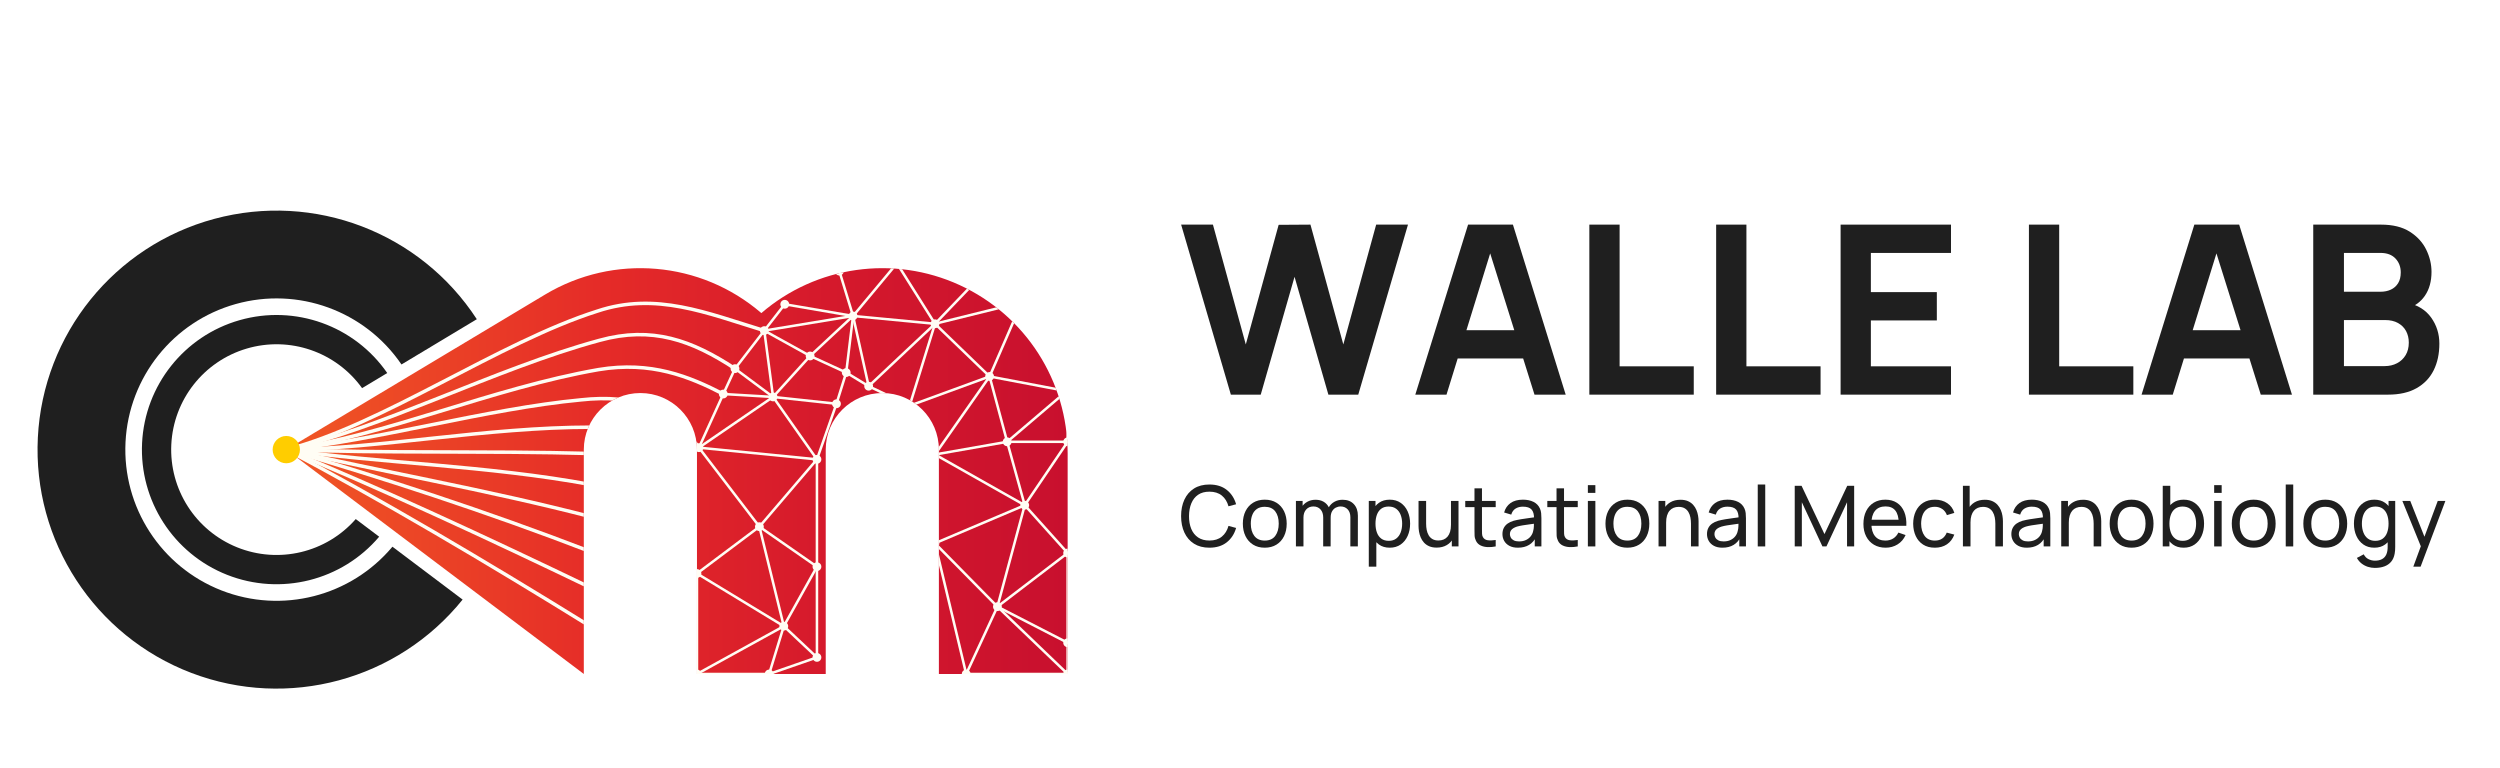
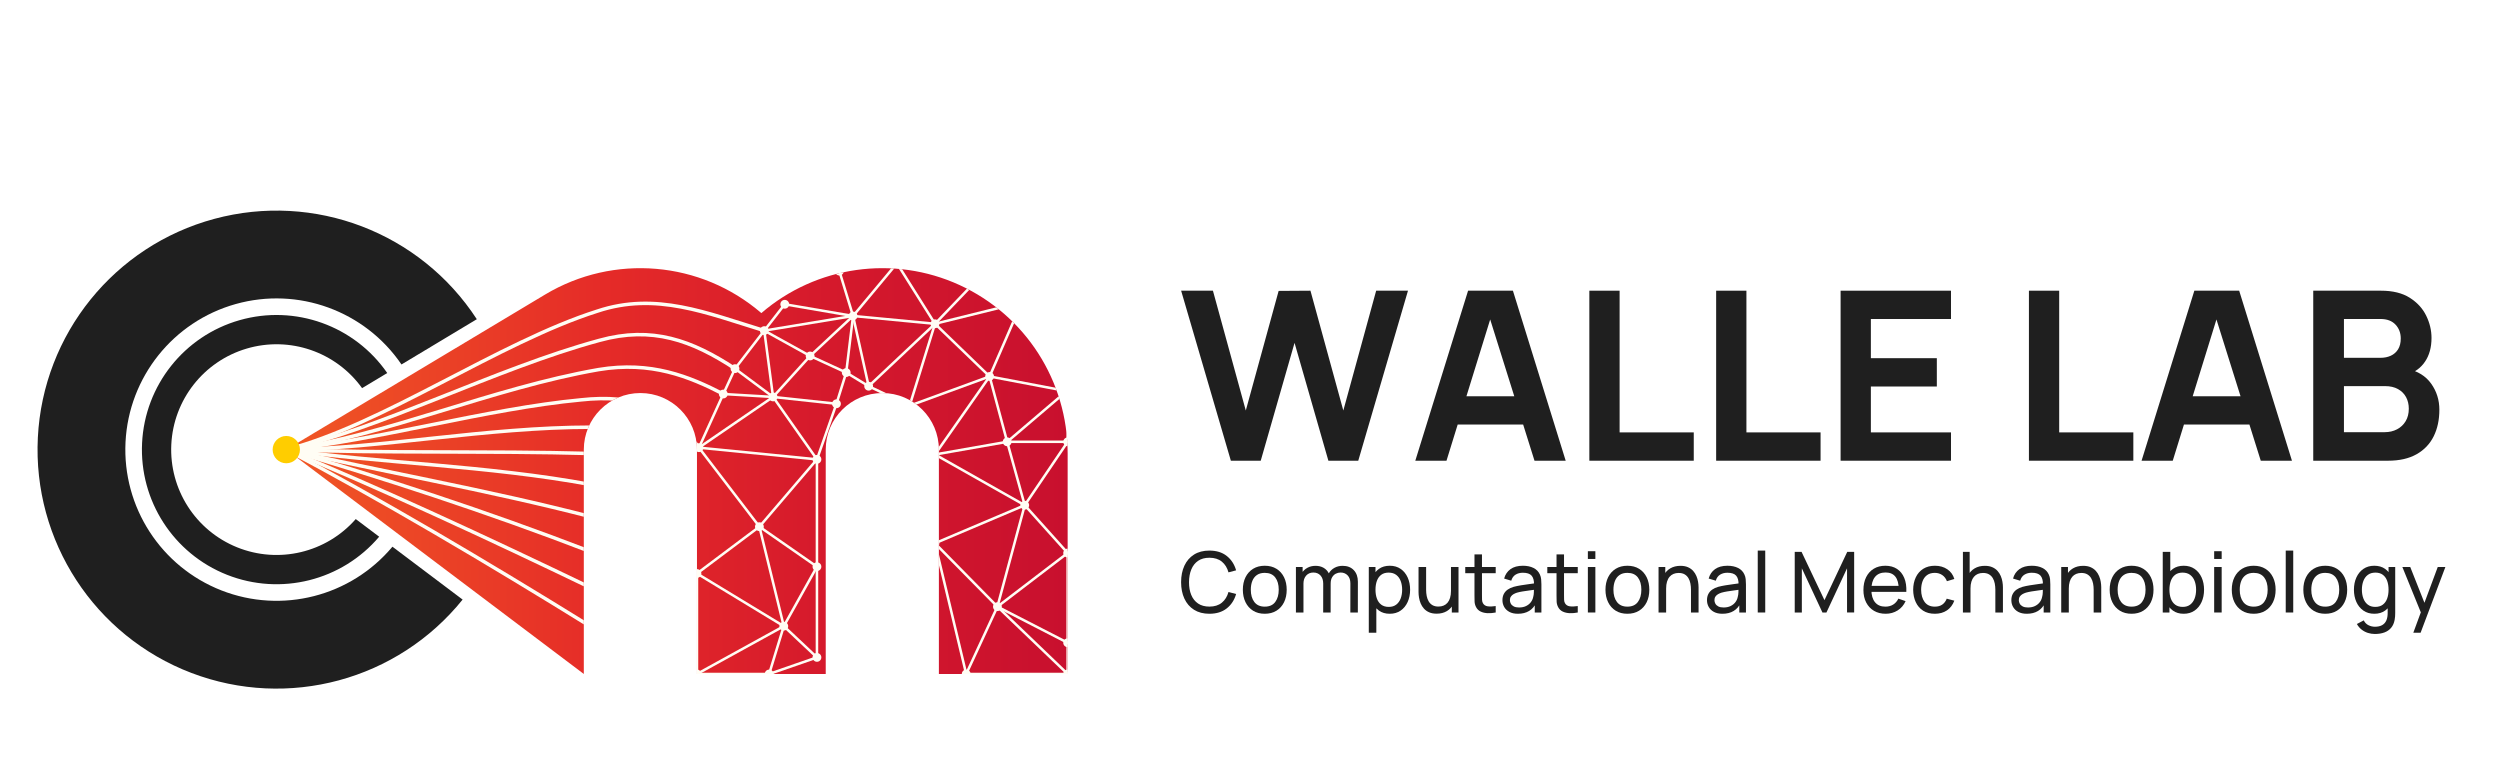
<svg xmlns="http://www.w3.org/2000/svg" width="1400" height="430" viewBox="0 0 1400 430">
  <svg x="10" y="30" width="600" height="366" viewBox="0 0 1098 670">
    <g transform="translate(0 0) scale(1) translate(-70 -295)">
      <defs>
        <linearGradient id="charcoal" x1="130" y1="470" x2="510" y2="900" gradientUnits="userSpaceOnUse">
          <stop stop-color="#1f1f1f" />
          <stop offset="1" stop-color="#1f1f1f" />
        </linearGradient>
        <linearGradient id="colour" x1="326" y1="705" x2="1146" y2="705" gradientUnits="userSpaceOnUse">
          <stop stop-color="#f15a24" />
          <stop offset=".42" stop-color="#e52b28" />
          <stop offset=".7" stop-color="#d5192c" />
          <stop offset="1" stop-color="#c8102e" />
        </linearGradient>
        <clipPath id="m-clip">
          <path d="M345 701 L610.347 542.016 A190 190 0 0 1 832 561.042 A190 190 0 0 1 1146 705 L1146 931 L1014 931 L1014 701 A58 58 0 0 0 898 701 L898 931 L766 931 L766 701 A58 58 0 0 0 650 701 L650 931 L345 701 Z" />
        </clipPath>
      </defs>
      <g id="charcoal-symbol" fill="#1f1f1f">
        <path d="M540.311 567.312 A245 245 0 1 0 525.758 854.741 L453.821 800.532 A155 155 0 1 1 463.086 613.714 Z" />
        <path d="M448.488 622.485 A138 138 0 1 0 440.224 790.286 L416.213 772.193 A108 108 0 1 1 422.705 637.977 Z" />
      </g>
      <path id="colour-symbol" d="M345 701 L610.347 542.016 A190 190 0 0 1 832 561.042 A190 190 0 0 1 1146 705 L1146 931 L1014 931 L1014 701 A58 58 0 0 0 898 701 L898 931 L766 931 L766 701 A58 58 0 0 0 650 701 L650 931 L345 701 Z" fill="url(#colour)" />
      <g clip-path="url(#m-clip)" stroke="#fffdf4" stroke-linecap="round" stroke-linejoin="round">
        <g id="radiating-curves" stroke-width="3.6" fill="none">
          <path d="M345 701 C443 676 563 591 664 559 C724 539 776 561 835 579" />
          <path d="M345 701 C439 681 559 618 666 589 C720 574 761 589 805 618" />
          <path d="M345 701 C446 687 556 638 665 619 C719 610 758 626 793 644" />
          <path d="M345 701 C436 692 551 659 647 650 C702 644 739 658 768 699" />
          <path d="M345 701 C441 700 550 678 658 678" />
          <path d="M345 701 C443 705 551 702 658 705" />
          <path d="M345 701 C439 715 551 717 658 737" />
          <path d="M345 701 C440 723 550 742 658 770" />
          <path d="M345 701 C441 729 549 764 658 806" />
          <path d="M345 701 C440 740 550 791 658 843" />
          <path d="M345 701 C438 750 550 816 658 883" />
        </g>
        <g id="triangular-mesh" stroke-width="2.6" fill="none">
          <path d="M835 579 L805 618" />
          <path d="M835 579 L844 647" />
          <path d="M835 579 L882 605" />
          <path d="M835 579 L926 564" />
          <path d="M835 579 L856 552" />
          <path d="M805 618 L793 644" />
          <path d="M805 618 L844 647" />
          <path d="M793 644 L768 699" />
          <path d="M793 644 L844 647" />
          <path d="M768 699 L844 647" />
          <path d="M768 699 L830 780" />
          <path d="M768 699 L889 711" />
          <path d="M830 780 L889 711" />
          <path d="M830 780 L766 828" />
          <path d="M830 780 L855 882" />
          <path d="M830 780 L889 821" />
          <path d="M766 828 L855 882" />
          <path d="M766 828 L766 931" />
          <path d="M855 882 L766 931" />
          <path d="M855 882 L840 931" />
          <path d="M855 882 L889 914" />
          <path d="M855 882 L889 821" />
          <path d="M766 931 L840 931" />
          <path d="M840 931 L889 914" />
          <path d="M889 914 L889 821" />
          <path d="M889 821 L889 711" />
          <path d="M889 711 L844 647" />
          <path d="M844 647 L882 605" />
          <path d="M844 647 L909 654" />
          <path d="M882 605 L926 564" />
          <path d="M882 605 L919 622" />
          <path d="M919 622 L926 564" />
          <path d="M919 622 L942 636" />
          <path d="M919 622 L909 654" />
          <path d="M942 636 L926 564" />
          <path d="M942 636 L1010 572" />
          <path d="M942 636 L984 656" />
          <path d="M909 654 L889 711" />
          <path d="M926 564 L856 552" />
          <path d="M926 564 L912 518" />
          <path d="M926 564 L971 510" />
          <path d="M926 564 L1010 572" />
          <path d="M971 510 L1010 572" />
          <path d="M971 510 L1057 523" />
          <path d="M1010 572 L1057 523" />
          <path d="M1010 572 L1099 550" />
          <path d="M1010 572 L1066 626" />
          <path d="M1010 572 L984 656" />
          <path d="M1099 550 L1066 626" />
          <path d="M1066 626 L1145 641" />
          <path d="M1066 626 L1084 693" />
          <path d="M1066 626 L1010 706" />
          <path d="M1066 626 L984 656" />
          <path d="M1145 641 L1084 693" />
          <path d="M1145 641 L1146 693" />
          <path d="M1084 693 L1146 693" />
          <path d="M1084 693 L1010 706" />
          <path d="M1084 693 L1102 758" />
          <path d="M1010 706 L1102 758" />
          <path d="M1102 758 L1146 693" />
          <path d="M1102 758 L1010 797" />
          <path d="M1102 758 L1146 807" />
          <path d="M1102 758 L1074 862" />
          <path d="M1010 797 L1074 862" />
          <path d="M1010 797 L1042 931" />
          <path d="M1146 807 L1074 862" />
          <path d="M1146 807 L1146 899" />
          <path d="M1074 862 L1146 899" />
          <path d="M1074 862 L1042 931" />
          <path d="M1074 862 L1146 931" />
          <path d="M1146 899 L1146 931" />
          <path d="M1042 931 L1146 931" />
          <circle cx="766" cy="828" r="4.5" fill="#fffdf4" stroke="none" />
          <circle cx="766" cy="931" r="4.5" fill="#fffdf4" stroke="none" />
          <circle cx="768" cy="699" r="4.5" fill="#fffdf4" stroke="none" />
          <circle cx="793" cy="644" r="4.5" fill="#fffdf4" stroke="none" />
          <circle cx="805" cy="618" r="4.5" fill="#fffdf4" stroke="none" />
          <circle cx="830" cy="780" r="4.5" fill="#fffdf4" stroke="none" />
          <circle cx="835" cy="579" r="4.5" fill="#fffdf4" stroke="none" />
          <circle cx="840" cy="931" r="4.5" fill="#fffdf4" stroke="none" />
          <circle cx="844" cy="647" r="4.5" fill="#fffdf4" stroke="none" />
          <circle cx="855" cy="882" r="4.5" fill="#fffdf4" stroke="none" />
          <circle cx="856" cy="552" r="4.5" fill="#fffdf4" stroke="none" />
          <circle cx="882" cy="605" r="4.5" fill="#fffdf4" stroke="none" />
          <circle cx="889" cy="711" r="4.5" fill="#fffdf4" stroke="none" />
          <circle cx="889" cy="821" r="4.5" fill="#fffdf4" stroke="none" />
          <circle cx="889" cy="914" r="4.5" fill="#fffdf4" stroke="none" />
          <circle cx="909" cy="654" r="4.5" fill="#fffdf4" stroke="none" />
          <circle cx="912" cy="518" r="4.5" fill="#fffdf4" stroke="none" />
          <circle cx="919" cy="622" r="4.5" fill="#fffdf4" stroke="none" />
          <circle cx="926" cy="564" r="4.5" fill="#fffdf4" stroke="none" />
          <circle cx="942" cy="636" r="4.5" fill="#fffdf4" stroke="none" />
          <circle cx="971" cy="510" r="4.5" fill="#fffdf4" stroke="none" />
          <circle cx="984" cy="656" r="4.5" fill="#fffdf4" stroke="none" />
          <circle cx="1010" cy="572" r="4.5" fill="#fffdf4" stroke="none" />
          <circle cx="1010" cy="706" r="4.5" fill="#fffdf4" stroke="none" />
          <circle cx="1010" cy="797" r="4.5" fill="#fffdf4" stroke="none" />
          <circle cx="1042" cy="931" r="4.5" fill="#fffdf4" stroke="none" />
          <circle cx="1057" cy="523" r="4.5" fill="#fffdf4" stroke="none" />
          <circle cx="1066" cy="626" r="4.5" fill="#fffdf4" stroke="none" />
          <circle cx="1074" cy="862" r="4.5" fill="#fffdf4" stroke="none" />
          <circle cx="1084" cy="693" r="4.5" fill="#fffdf4" stroke="none" />
          <circle cx="1099" cy="550" r="4.5" fill="#fffdf4" stroke="none" />
          <circle cx="1102" cy="758" r="4.5" fill="#fffdf4" stroke="none" />
          <circle cx="1145" cy="641" r="4.5" fill="#fffdf4" stroke="none" />
          <circle cx="1146" cy="693" r="4.5" fill="#fffdf4" stroke="none" />
          <circle cx="1146" cy="807" r="4.5" fill="#fffdf4" stroke="none" />
          <circle cx="1146" cy="899" r="4.5" fill="#fffdf4" stroke="none" />
          <circle cx="1146" cy="931" r="4.5" fill="#fffdf4" stroke="none" />
        </g>
        <g id="mesh-nodes" fill="#fffdf4" stroke="none">















</g>
      </g>
      <circle id="focus" cx="345" cy="701" r="14" fill="#FFCD00" />
    </g>
  </svg>
  <g fill="#1f1f1f">
-     <path transform="translate(660 221) scale(0.06612032 -0.06612032)" d="M442.833 0 21.666 1440H291.004L569.335 425.173L847.5 1438.167L1117.004 1440L1395.335 425.173L1673.5 1440H1943.004L1521.837 0H1268.833L982.252 998.16L695.837 0Z" />
-     <path transform="translate(789.9264 221) scale(0.06612032 -0.06612032)" d="M40 0 486.998 1440H866.671L1313.67 0H1049.499L647.668 1280.997H700.335L304.171 0ZM298.668 306.165V545.669H1056.668V306.165Z" />
-     <path transform="translate(879.4533 221) scale(0.06612032 -0.06612032)" d="M160 0V1440H416.337V239.837H1044.335V0Z" />
-     <path transform="translate(950.4666 221) scale(0.06612032 -0.06612032)" d="M160 0V1440H416.337V239.837H1044.335V0Z" />
-     <path transform="translate(1021.48 221) scale(0.06612032 -0.06612032)" d="M140 0V1440H1075.001V1200.163H396.337V868.336H955.001V628.499H396.337V239.837H1075.001V0Z" />
-     <path transform="translate(1125.619 221) scale(0.06612032 -0.06612032)" d="M160 0V1440H416.337V239.837H1044.335V0Z" />
-     <path transform="translate(1196.633 221) scale(0.06612032 -0.06612032)" d="M40 0 486.998 1440H866.671L1313.67 0H1049.499L647.668 1280.997H700.335L304.171 0ZM298.668 306.165V545.669H1056.668V306.165Z" />
-     <path transform="translate(1286.159 221) scale(0.06612032 -0.06612032)" d="M140 0V1440H713.501Q863.335 1440 957.752 1379.916Q1052.169 1319.833 1096.918 1227.916Q1141.668 1135.999 1141.668 1040.166Q1141.668 919.749 1086.21 838.457Q1030.752 757.166 934.669 729.166L934.336 779Q1070.002 749.5 1139.085 652.125Q1208.168 554.75 1208.168 432.001Q1208.168 303.501 1159.96 206.459Q1111.752 109.417 1014.877 54.709Q918.002 0 773.501 0ZM400.004 241.67H744.501Q803.584 241.67 849.958 266.128Q896.332 290.586 922.832 335.044Q949.331 379.502 949.331 440.501Q949.331 495.084 926.373 538.125Q903.415 581.166 858.249 606.499Q813.083 631.831 747.834 631.831H400.004ZM400.004 871.502H709.834Q758.75 871.502 797.374 889.418Q835.999 907.334 858.581 943.542Q881.164 979.749 881.164 1035.165Q881.164 1105.664 836.457 1152.997Q791.75 1200.33 709.834 1200.33H400.004Z" />
+     <path transform="translate(660 258) scale(0.06612032 -0.06612032)" d="M442.833 0 21.666 1440H291.004L569.335 425.173L847.5 1438.167L1117.004 1440L1395.335 425.173L1673.5 1440H1943.004L1521.837 0H1268.833L982.252 998.16L695.837 0Z" />
+     <path transform="translate(789.9264 258) scale(0.06612032 -0.06612032)" d="M40 0 486.998 1440H866.671L1313.67 0H1049.499L647.668 1280.997H700.335L304.171 0ZM298.668 306.165V545.669H1056.668V306.165Z" />
+     <path transform="translate(879.4533 258) scale(0.06612032 -0.06612032)" d="M160 0V1440H416.337V239.837H1044.335V0Z" />
+     <path transform="translate(950.4666 258) scale(0.06612032 -0.06612032)" d="M160 0V1440H416.337V239.837H1044.335V0Z" />
+     <path transform="translate(1021.48 258) scale(0.06612032 -0.06612032)" d="M140 0V1440H1075.001V1200.163H396.337V868.336H955.001V628.499H396.337V239.837H1075.001V0Z" />
+     <path transform="translate(1125.619 258) scale(0.06612032 -0.06612032)" d="M160 0V1440H416.337V239.837H1044.335V0Z" />
+     <path transform="translate(1196.633 258) scale(0.06612032 -0.06612032)" d="M40 0 486.998 1440H866.671L1313.67 0H1049.499L647.668 1280.997H700.335L304.171 0ZM298.668 306.165V545.669H1056.668V306.165Z" />
+     <path transform="translate(1286.159 258) scale(0.06612032 -0.06612032)" d="M140 0V1440H713.501Q863.335 1440 957.752 1379.916Q1052.169 1319.833 1096.918 1227.916Q1141.668 1135.999 1141.668 1040.166Q1141.668 919.749 1086.21 838.457Q1030.752 757.166 934.669 729.166L934.336 779Q1070.002 749.5 1139.085 652.125Q1208.168 554.75 1208.168 432.001Q1208.168 303.501 1159.96 206.459Q1111.752 109.417 1014.877 54.709Q918.002 0 773.501 0ZM400.004 241.67H744.501Q803.584 241.67 849.958 266.128Q896.332 290.586 922.832 335.044Q949.331 379.502 949.331 440.501Q949.331 495.084 926.373 538.125Q903.415 581.166 858.249 606.499Q813.083 631.831 747.834 631.831H400.004ZM400.004 871.502H709.834Q758.75 871.502 797.374 889.418Q835.999 907.334 858.581 943.542Q881.164 979.749 881.164 1035.165Q881.164 1105.664 836.457 1152.997Q791.75 1200.33 709.834 1200.33H400.004Z" />
  </g>
  <g fill="#1f1f1f">
-     <path transform="translate(660 306) scale(0.02358804 -0.02358804)" d="M732 -30Q516.5 -30 366.5 65.0Q216.5 160 138.25 329.0Q60 498 60 720Q60 942 138.25 1111.0Q216.5 1280 366.5 1375.0Q516.5 1470 732 1470Q982 1470 1143.25 1342.75Q1304.5 1215.5 1366 1001L1185 953Q1141 1114 1027.75 1207.0Q914.5 1300 732 1300Q571 1300 464.0 1227.0Q357 1154 303.0 1023.25Q249 892.5 248 720Q247 547.5 301.0 417.0Q355 286.5 463.0 213.25Q571 140 732 140Q914.5 140 1027.75 233.5Q1141 327 1185 487L1366 439Q1304.5 224.5 1143.25 97.25Q982 -30 732 -30Z" />
-     <path transform="translate(694.1083 306) scale(0.02358804 -0.02358804)" d="M600 -30Q438.5 -30 322.0 43.0Q205.5 116 142.75 244.75Q80 373.5 80 541Q80 710.5 144.0 838.75Q208 967 324.75 1038.5Q441.5 1110 600 1110Q762 1110 878.75 1037.25Q995.5 964.5 1058.25 836.25Q1121 708 1121 541Q1121 371.5 1057.75 243.0Q994.5 114.5 877.5 42.25Q760.5 -30 600 -30ZM600 139Q767.5 139 849.75 251.0Q932 363 932 541Q932 723.5 849.0 832.25Q766 941 600 941Q487 941 413.75 890.0Q340.5 839 304.75 749.0Q269 659 269 541Q269 358.5 353.0 248.75Q437 139 600 139Z" />
-     <path transform="translate(722.4375 306) scale(0.02358804 -0.02358804)" d="M1431 0 1432 691Q1432 812 1367.25 880.5Q1302.5 949 1200 949Q1139.5 949 1085.75 921.25Q1032 893.5 998.0 835.25Q964 777 964 686L870 724Q867.5 839 917.0 925.5Q966.5 1012 1052.75 1060.0Q1139 1108 1247 1108Q1416 1108 1513.0 1005.25Q1610 902.5 1610 730L1609 0ZM139 0V1080H298V791H318V0ZM786 0 787 684Q787 807.5 723.0 878.25Q659 949 553 949Q447.5 949 382.75 876.75Q318 804.5 318 686L224 742Q224 847 274.0 929.75Q324 1012.5 410.0 1060.25Q496 1108 605 1108Q714 1108 794.75 1061.75Q875.5 1015.5 919.75 930.0Q964 844.5 964 727L963 0Z" />
-     <path transform="translate(763.2449 306) scale(0.02358804 -0.02358804)" d="M636 -30Q484 -30 380.0 45.5Q276 121 222.5 250.25Q169 379.5 169 541Q169 704 222.5 832.75Q276 961.5 380.25 1035.75Q484.5 1110 637 1110Q787 1110 895.25 1035.25Q1003.5 960.5 1061.75 831.75Q1120 703 1120 541Q1120 379 1061.75 249.75Q1003.5 120.5 895.25 45.25Q787 -30 636 -30ZM139 -480V1080H298V285H318V-480ZM614 133Q720.5 133 790.75 187.0Q861 241 896.0 333.5Q931 426 931 541Q931 655 896.25 747.0Q861.5 839 790.25 893.0Q719 947 609 947Q503.5 947 434.5 895.5Q365.5 844 331.75 752.25Q298 660.5 298 541Q298 422.5 331.5 330.25Q365 238 435.0 185.5Q505 133 614 133Z" />
-     <path transform="translate(791.5505 306) scale(0.02358804 -0.02358804)" d="M550 -28Q445.5 -28 371.25 5.0Q297 38 248.0 92.75Q199 147.5 171.0 214.75Q143 282 131.5 351.75Q120 421.5 120 483V1080H300V539Q300 463 313.75 391.75Q327.5 320.5 361.0 263.75Q394.5 207 451.0 174.0Q507.5 141 593 141Q660 141 714.75 163.75Q769.5 186.5 808.5 232.25Q847.5 278 868.75 347.75Q890 417.5 890 511L1007 475Q1007 318.5 950.5 205.75Q894 93 791.5 32.5Q689 -28 550 -28ZM910 0V289H890V1080H1069V0Z" />
-     <path transform="translate(820.0684 306) scale(0.02358804 -0.02358804)" d="M743 0Q646.5 -19.5 553.25 -16.0Q460 -12.5 386.75 22.0Q313.5 56.5 276 130Q244 193.5 241.5 259.0Q239 324.5 239 408V1380H417V416Q417 349.5 418.5 302.75Q420 256 439 222Q475 157.5 553.5 146.75Q632 136 743 153ZM20 933V1080H743V933Z" />
-     <path transform="translate(839.4814 306) scale(0.02358804 -0.02358804)" d="M447 -30Q326 -30 244.25 14.25Q162.5 58.5 121.25 131.75Q80 205 80 292Q80 377 112.25 439.25Q144.5 501.5 203.75 543.25Q263 585 345 609Q422 629.5 517.25 645.25Q612.5 661 710.5 673.75Q808.5 686.5 894 699L830 662Q832.5 805.5 772.25 874.75Q712 944 564 944Q466 944 392.25 899.25Q318.5 854.5 289 755L120 806Q158.5 948 270.75 1029.0Q383 1110 566 1110Q712.5 1110 818.0 1057.5Q923.5 1005 970 899Q993 849 999.0 790.5Q1005 732 1005 668V0H847V259L884 235Q823 103.5 713.25 36.75Q603.5 -30 447 -30ZM474 119Q570 119 640.5 153.25Q711 187.5 754.0 244.25Q797 301 810 368Q824.5 418 826.25 479.25Q828 540.5 828 574L890 547Q803 534.5 718.75 523.5Q634.5 512.5 559.5 500.25Q484.5 488 425 471Q380.5 457 342.25 434.75Q304 412.5 280.5 378.0Q257 343.5 257 293Q257 248.5 279.25 208.75Q301.5 169 349.25 144.0Q397 119 474 119Z" />
-     <path transform="translate(866.0179 306) scale(0.02358804 -0.02358804)" d="M743 0Q646.5 -19.5 553.25 -16.0Q460 -12.5 386.75 22.0Q313.5 56.5 276 130Q244 193.5 241.5 259.0Q239 324.5 239 408V1380H417V416Q417 349.5 418.5 302.75Q420 256 439 222Q475 157.5 553.5 146.75Q632 136 743 153ZM20 933V1080H743V933Z" />
-     <path transform="translate(885.4309 306) scale(0.02358804 -0.02358804)" d="M160 1271V1455H338V1271ZM160 0V1080H338V0Z" />
-     <path transform="translate(897.1777 306) scale(0.02358804 -0.02358804)" d="M600 -30Q438.5 -30 322.0 43.0Q205.5 116 142.75 244.75Q80 373.5 80 541Q80 710.5 144.0 838.75Q208 967 324.75 1038.5Q441.5 1110 600 1110Q762 1110 878.75 1037.25Q995.5 964.5 1058.25 836.25Q1121 708 1121 541Q1121 371.5 1057.75 243.0Q994.5 114.5 877.5 42.25Q760.5 -30 600 -30ZM600 139Q767.5 139 849.75 251.0Q932 363 932 541Q932 723.5 849.0 832.25Q766 941 600 941Q487 941 413.75 890.0Q340.5 839 304.75 749.0Q269 659 269 541Q269 358.5 353.0 248.75Q437 139 600 139Z" />
-     <path transform="translate(925.507 306) scale(0.02358804 -0.02358804)" d="M909 0V541Q909 617.5 895.25 688.5Q881.5 759.5 848.0 816.25Q814.5 873 758.0 906.0Q701.5 939 616 939Q549 939 494.25 916.25Q439.5 893.5 400.5 847.75Q361.5 802 340.25 732.5Q319 663 319 569L202 605Q202 761.5 258.5 874.25Q315 987 417.5 1047.5Q520 1108 659 1108Q763.5 1108 837.75 1075.0Q912 1042 961.0 987.25Q1010 932.5 1038.0 865.25Q1066 798 1077.5 728.25Q1089 658.5 1089 597V0ZM139 0V1080H299V791H319V0Z" />
-     <path transform="translate(954.0249 306) scale(0.02358804 -0.02358804)" d="M447 -30Q326 -30 244.25 14.25Q162.5 58.5 121.25 131.75Q80 205 80 292Q80 377 112.25 439.25Q144.5 501.5 203.75 543.25Q263 585 345 609Q422 629.5 517.25 645.25Q612.5 661 710.5 673.75Q808.5 686.5 894 699L830 662Q832.5 805.5 772.25 874.75Q712 944 564 944Q466 944 392.25 899.25Q318.5 854.5 289 755L120 806Q158.5 948 270.75 1029.0Q383 1110 566 1110Q712.5 1110 818.0 1057.5Q923.5 1005 970 899Q993 849 999.0 790.5Q1005 732 1005 668V0H847V259L884 235Q823 103.5 713.25 36.75Q603.5 -30 447 -30ZM474 119Q570 119 640.5 153.25Q711 187.5 754.0 244.25Q797 301 810 368Q824.5 418 826.25 479.25Q828 540.5 828 574L890 547Q803 534.5 718.75 523.5Q634.5 512.5 559.5 500.25Q484.5 488 425 471Q380.5 457 342.25 434.75Q304 412.5 280.5 378.0Q257 343.5 257 293Q257 248.5 279.25 208.75Q301.5 169 349.25 144.0Q397 119 474 119Z" />
-     <path transform="translate(980.5615 306) scale(0.02358804 -0.02358804)" d="M160 0V1470H338V0Z" />
-     <path transform="translate(1001.744 306) scale(0.02358804 -0.02358804)" d="M140 0V1440H302L846 293L1387 1440H1551V1H1382V1049L893 0H798L309 1049V0Z" />
-     <path transform="translate(1041.631 306) scale(0.02358804 -0.02358804)" d="M608 -30Q448.5 -30 330.0 40.25Q211.5 110.5 145.75 237.25Q80 364 80 533Q80 710 144.75 839.5Q209.5 969 326.25 1039.5Q443 1110 600 1110Q762.5 1110 877.0 1035.0Q991.5 960 1049.25 821.0Q1107 682 1098.5 490H919V554Q916 753 838.0 851.5Q760 950 606 950Q440.5 950 354.75 844.0Q269 738 269 540Q269 349 354.75 244.0Q440.5 139 600 139Q707 139 786.0 188.0Q865 237 910 329L1081 270Q1017.5 127 891.25 48.5Q765 -30 608 -30ZM209 490V633H1007V490Z" />
-     <path transform="translate(1069.488 306) scale(0.02358804 -0.02358804)" d="M595 -30Q430.5 -30 316.0 43.5Q201.5 117 141.5 245.75Q81.5 374.5 80 540Q81.5 708.5 143.0 837.0Q204.5 965.5 319.5 1037.75Q434.5 1110 597 1110Q767.5 1110 891.0 1026.0Q1014.5 942 1057 796L881 743Q846.5 837 770.0 889.0Q693.5 941 595 941Q484 941 412.0 889.5Q340 838 305.0 747.5Q270 657 269 540Q270.5 359.5 352.25 249.25Q434 139 595 139Q700.5 139 770.5 187.5Q840.5 236 877 328L1057 281Q1000.5 130 881.5 50.0Q762.5 -30 595 -30Z" />
-     <path transform="translate(1095.954 306) scale(0.02358804 -0.02358804)" d="M909 0V541Q909 617.5 895.25 688.5Q881.5 759.5 848.0 816.25Q814.5 873 758.0 906.0Q701.5 939 616 939Q549 939 494.25 916.25Q439.5 893.5 400.5 847.75Q361.5 802 340.25 732.5Q319 663 319 569L202 605Q202 761.5 258.5 874.25Q315 987 417.5 1047.5Q520 1108 659 1108Q763.5 1108 837.75 1075.0Q912 1042 961.0 987.25Q1010 932.5 1038.0 865.25Q1066 798 1077.5 728.25Q1089 658.5 1089 597V0ZM139 0V1440H299V645H319V0Z" />
-     <path transform="translate(1124.472 306) scale(0.02358804 -0.02358804)" d="M447 -30Q326 -30 244.25 14.25Q162.5 58.5 121.25 131.75Q80 205 80 292Q80 377 112.25 439.25Q144.5 501.5 203.75 543.25Q263 585 345 609Q422 629.5 517.25 645.25Q612.5 661 710.5 673.75Q808.5 686.5 894 699L830 662Q832.5 805.5 772.25 874.75Q712 944 564 944Q466 944 392.25 899.25Q318.5 854.5 289 755L120 806Q158.5 948 270.75 1029.0Q383 1110 566 1110Q712.5 1110 818.0 1057.5Q923.5 1005 970 899Q993 849 999.0 790.5Q1005 732 1005 668V0H847V259L884 235Q823 103.5 713.25 36.75Q603.5 -30 447 -30ZM474 119Q570 119 640.5 153.25Q711 187.5 754.0 244.25Q797 301 810 368Q824.5 418 826.25 479.25Q828 540.5 828 574L890 547Q803 534.5 718.75 523.5Q634.5 512.5 559.5 500.25Q484.5 488 425 471Q380.5 457 342.25 434.75Q304 412.5 280.5 378.0Q257 343.5 257 293Q257 248.5 279.25 208.75Q301.5 169 349.25 144.0Q397 119 474 119Z" />
-     <path transform="translate(1151.009 306) scale(0.02358804 -0.02358804)" d="M909 0V541Q909 617.5 895.25 688.5Q881.5 759.5 848.0 816.25Q814.5 873 758.0 906.0Q701.5 939 616 939Q549 939 494.25 916.25Q439.5 893.5 400.5 847.75Q361.5 802 340.25 732.5Q319 663 319 569L202 605Q202 761.5 258.5 874.25Q315 987 417.5 1047.5Q520 1108 659 1108Q763.5 1108 837.75 1075.0Q912 1042 961.0 987.25Q1010 932.5 1038.0 865.25Q1066 798 1077.5 728.25Q1089 658.5 1089 597V0ZM139 0V1080H299V791H319V0Z" />
-     <path transform="translate(1179.527 306) scale(0.02358804 -0.02358804)" d="M600 -30Q438.5 -30 322.0 43.0Q205.5 116 142.75 244.75Q80 373.5 80 541Q80 710.5 144.0 838.75Q208 967 324.75 1038.5Q441.5 1110 600 1110Q762 1110 878.75 1037.25Q995.5 964.5 1058.25 836.25Q1121 708 1121 541Q1121 371.5 1057.75 243.0Q994.5 114.5 877.5 42.25Q760.5 -30 600 -30ZM600 139Q767.5 139 849.75 251.0Q932 363 932 541Q932 723.5 849.0 832.25Q766 941 600 941Q487 941 413.75 890.0Q340.5 839 304.75 749.0Q269 659 269 541Q269 358.5 353.0 248.75Q437 139 600 139Z" />
-     <path transform="translate(1207.856 306) scale(0.02358804 -0.02358804)" d="M636 -30Q484 -30 380.0 45.5Q276 121 222.5 250.25Q169 379.5 169 541Q169 704 222.5 832.75Q276 961.5 380.25 1035.75Q484.5 1110 637 1110Q787 1110 895.25 1035.25Q1003.5 960.5 1061.75 831.75Q1120 703 1120 541Q1120 379 1061.75 249.75Q1003.5 120.5 895.25 45.25Q787 -30 636 -30ZM139 0V1440H318V795H298V0ZM614 133Q720.5 133 790.75 187.0Q861 241 896.0 333.5Q931 426 931 541Q931 655 896.25 747.0Q861.5 839 790.25 893.0Q719 947 609 947Q503.5 947 434.5 895.5Q365.5 844 331.75 752.25Q298 660.5 298 541Q298 422.5 331.5 330.25Q365 238 435.0 185.5Q505 133 614 133Z" />
-     <path transform="translate(1236.161 306) scale(0.02358804 -0.02358804)" d="M160 1271V1455H338V1271ZM160 0V1080H338V0Z" />
-     <path transform="translate(1247.908 306) scale(0.02358804 -0.02358804)" d="M600 -30Q438.5 -30 322.0 43.0Q205.5 116 142.75 244.75Q80 373.5 80 541Q80 710.5 144.0 838.75Q208 967 324.75 1038.5Q441.5 1110 600 1110Q762 1110 878.75 1037.25Q995.5 964.5 1058.25 836.25Q1121 708 1121 541Q1121 371.5 1057.75 243.0Q994.5 114.5 877.5 42.25Q760.5 -30 600 -30ZM600 139Q767.5 139 849.75 251.0Q932 363 932 541Q932 723.5 849.0 832.25Q766 941 600 941Q487 941 413.75 890.0Q340.5 839 304.75 749.0Q269 659 269 541Q269 358.5 353.0 248.75Q437 139 600 139Z" />
-     <path transform="translate(1276.238 306) scale(0.02358804 -0.02358804)" d="M160 0V1470H338V0Z" />
-     <path transform="translate(1287.984 306) scale(0.02358804 -0.02358804)" d="M600 -30Q438.5 -30 322.0 43.0Q205.5 116 142.75 244.75Q80 373.5 80 541Q80 710.5 144.0 838.75Q208 967 324.75 1038.5Q441.5 1110 600 1110Q762 1110 878.75 1037.25Q995.5 964.5 1058.25 836.25Q1121 708 1121 541Q1121 371.5 1057.75 243.0Q994.5 114.5 877.5 42.25Q760.5 -30 600 -30ZM600 139Q767.5 139 849.75 251.0Q932 363 932 541Q932 723.5 849.0 832.25Q766 941 600 941Q487 941 413.75 890.0Q340.5 839 304.75 749.0Q269 659 269 541Q269 358.5 353.0 248.75Q437 139 600 139Z" />
-     <path transform="translate(1316.314 306) scale(0.02358804 -0.02358804)" d="M577 -510Q492 -510 411.0 -484.25Q330 -458.5 262.5 -406.0Q195 -353.5 150 -273L313 -187Q353 -266.5 426.25 -302.25Q499.5 -338 578 -338Q681 -338 748.75 -300.5Q816.5 -263 849.25 -189.0Q882 -115 881 -5V290H902V1080H1060V-7Q1060 -51.5 1057.25 -92.25Q1054.5 -133 1047 -173Q1026 -288 964.0 -362.5Q902 -437 804.0 -473.5Q706 -510 577 -510ZM564 -30Q413 -30 304.75 45.25Q196.5 120.5 138.25 249.75Q80 379 80 541Q80 703 138.25 831.75Q196.5 960.5 304.75 1035.25Q413 1110 563 1110Q715.5 1110 819.75 1035.75Q924 961.5 977.5 832.75Q1031 704 1031 541Q1031 379.5 977.5 250.25Q924 121 820.0 45.5Q716 -30 564 -30ZM586 133Q695 133 765.0 185.5Q835 238 868.5 330.25Q902 422.5 902 541Q902 660.5 868.25 752.25Q834.5 844 765.5 895.5Q696.5 947 591 947Q481 947 409.5 893.0Q338 839 303.5 747.0Q269 655 269 541Q269 426 304.0 333.5Q339 241 409.25 187.0Q479.5 133 586 133Z" />
-     <path transform="translate(1344.619 306) scale(0.02358804 -0.02358804)" d="M290 -480 499 88 502 -80 30 1080H217L587 147H523L870 1080H1051L463 -480Z" />
+     <path transform="translate(660 343) scale(0.02358804 -0.02358804)" d="M732 -30Q516.5 -30 366.5 65.0Q216.5 160 138.25 329.0Q60 498 60 720Q60 942 138.25 1111.0Q216.5 1280 366.5 1375.0Q516.5 1470 732 1470Q982 1470 1143.25 1342.75Q1304.5 1215.5 1366 1001L1185 953Q1141 1114 1027.75 1207.0Q914.5 1300 732 1300Q571 1300 464.0 1227.0Q357 1154 303.0 1023.25Q249 892.5 248 720Q247 547.5 301.0 417.0Q355 286.5 463.0 213.25Q571 140 732 140Q914.5 140 1027.75 233.5Q1141 327 1185 487L1366 439Q1304.5 224.5 1143.25 97.25Q982 -30 732 -30Z" />
+     <path transform="translate(694.1083 343) scale(0.02358804 -0.02358804)" d="M600 -30Q438.5 -30 322.0 43.0Q205.5 116 142.75 244.75Q80 373.5 80 541Q80 710.5 144.0 838.75Q208 967 324.75 1038.5Q441.5 1110 600 1110Q762 1110 878.75 1037.25Q995.5 964.5 1058.25 836.25Q1121 708 1121 541Q1121 371.5 1057.75 243.0Q994.5 114.5 877.5 42.25Q760.5 -30 600 -30ZM600 139Q767.5 139 849.75 251.0Q932 363 932 541Q932 723.5 849.0 832.25Q766 941 600 941Q487 941 413.75 890.0Q340.5 839 304.75 749.0Q269 659 269 541Q269 358.5 353.0 248.75Q437 139 600 139Z" />
+     <path transform="translate(722.4375 343) scale(0.02358804 -0.02358804)" d="M1431 0 1432 691Q1432 812 1367.25 880.5Q1302.5 949 1200 949Q1139.5 949 1085.75 921.25Q1032 893.5 998.0 835.25Q964 777 964 686L870 724Q867.5 839 917.0 925.5Q966.5 1012 1052.75 1060.0Q1139 1108 1247 1108Q1416 1108 1513.0 1005.25Q1610 902.5 1610 730L1609 0ZM139 0V1080H298V791H318V0ZM786 0 787 684Q787 807.5 723.0 878.25Q659 949 553 949Q447.5 949 382.75 876.75Q318 804.5 318 686L224 742Q224 847 274.0 929.75Q324 1012.5 410.0 1060.25Q496 1108 605 1108Q714 1108 794.75 1061.75Q875.5 1015.5 919.75 930.0Q964 844.5 964 727L963 0Z" />
+     <path transform="translate(763.2449 343) scale(0.02358804 -0.02358804)" d="M636 -30Q484 -30 380.0 45.5Q276 121 222.5 250.25Q169 379.5 169 541Q169 704 222.5 832.75Q276 961.5 380.25 1035.75Q484.5 1110 637 1110Q787 1110 895.25 1035.25Q1003.5 960.5 1061.75 831.75Q1120 703 1120 541Q1120 379 1061.75 249.75Q1003.5 120.5 895.25 45.25Q787 -30 636 -30ZM139 -480V1080H298V285H318V-480ZM614 133Q720.5 133 790.75 187.0Q861 241 896.0 333.5Q931 426 931 541Q931 655 896.25 747.0Q861.5 839 790.25 893.0Q719 947 609 947Q503.5 947 434.5 895.5Q365.5 844 331.75 752.25Q298 660.5 298 541Q298 422.5 331.5 330.25Q365 238 435.0 185.5Q505 133 614 133Z" />
+     <path transform="translate(791.5505 343) scale(0.02358804 -0.02358804)" d="M550 -28Q445.5 -28 371.25 5.0Q297 38 248.0 92.75Q199 147.5 171.0 214.75Q143 282 131.5 351.75Q120 421.5 120 483V1080H300V539Q300 463 313.75 391.75Q327.5 320.5 361.0 263.75Q394.5 207 451.0 174.0Q507.5 141 593 141Q660 141 714.75 163.75Q769.5 186.5 808.5 232.25Q847.5 278 868.75 347.75Q890 417.5 890 511L1007 475Q1007 318.5 950.5 205.75Q894 93 791.5 32.5Q689 -28 550 -28ZM910 0V289H890V1080H1069V0Z" />
+     <path transform="translate(820.0684 343) scale(0.02358804 -0.02358804)" d="M743 0Q646.5 -19.5 553.25 -16.0Q460 -12.5 386.75 22.0Q313.5 56.5 276 130Q244 193.5 241.5 259.0Q239 324.5 239 408V1380H417V416Q417 349.5 418.5 302.75Q420 256 439 222Q475 157.5 553.5 146.75Q632 136 743 153ZM20 933V1080H743V933Z" />
+     <path transform="translate(839.4814 343) scale(0.02358804 -0.02358804)" d="M447 -30Q326 -30 244.25 14.25Q162.5 58.5 121.25 131.75Q80 205 80 292Q80 377 112.25 439.25Q144.5 501.5 203.75 543.25Q263 585 345 609Q422 629.5 517.25 645.25Q612.5 661 710.5 673.75Q808.5 686.5 894 699L830 662Q832.5 805.5 772.25 874.75Q712 944 564 944Q466 944 392.25 899.25Q318.5 854.5 289 755L120 806Q158.5 948 270.75 1029.0Q383 1110 566 1110Q712.5 1110 818.0 1057.5Q923.5 1005 970 899Q993 849 999.0 790.5Q1005 732 1005 668V0H847V259L884 235Q823 103.5 713.25 36.75Q603.5 -30 447 -30ZM474 119Q570 119 640.5 153.25Q711 187.5 754.0 244.25Q797 301 810 368Q824.5 418 826.25 479.25Q828 540.5 828 574L890 547Q803 534.5 718.75 523.5Q634.5 512.5 559.5 500.25Q484.5 488 425 471Q380.5 457 342.25 434.75Q304 412.5 280.5 378.0Q257 343.5 257 293Q257 248.5 279.25 208.75Q301.5 169 349.25 144.0Q397 119 474 119Z" />
+     <path transform="translate(866.0179 343) scale(0.02358804 -0.02358804)" d="M743 0Q646.5 -19.5 553.25 -16.0Q460 -12.5 386.75 22.0Q313.5 56.5 276 130Q244 193.5 241.5 259.0Q239 324.5 239 408V1380H417V416Q417 349.5 418.5 302.75Q420 256 439 222Q475 157.5 553.5 146.75Q632 136 743 153ZM20 933V1080H743V933Z" />
+     <path transform="translate(885.4309 343) scale(0.02358804 -0.02358804)" d="M160 1271V1455H338V1271ZM160 0V1080H338V0Z" />
+     <path transform="translate(897.1777 343) scale(0.02358804 -0.02358804)" d="M600 -30Q438.5 -30 322.0 43.0Q205.5 116 142.75 244.75Q80 373.5 80 541Q80 710.5 144.0 838.75Q208 967 324.75 1038.5Q441.5 1110 600 1110Q762 1110 878.75 1037.25Q995.5 964.5 1058.25 836.25Q1121 708 1121 541Q1121 371.5 1057.75 243.0Q994.5 114.5 877.5 42.25Q760.5 -30 600 -30ZM600 139Q767.5 139 849.75 251.0Q932 363 932 541Q932 723.5 849.0 832.25Q766 941 600 941Q487 941 413.75 890.0Q340.5 839 304.75 749.0Q269 659 269 541Q269 358.5 353.0 248.75Q437 139 600 139Z" />
+     <path transform="translate(925.507 343) scale(0.02358804 -0.02358804)" d="M909 0V541Q909 617.5 895.25 688.5Q881.5 759.5 848.0 816.25Q814.5 873 758.0 906.0Q701.5 939 616 939Q549 939 494.25 916.25Q439.5 893.5 400.5 847.75Q361.5 802 340.25 732.5Q319 663 319 569L202 605Q202 761.5 258.5 874.25Q315 987 417.5 1047.5Q520 1108 659 1108Q763.5 1108 837.75 1075.0Q912 1042 961.0 987.25Q1010 932.5 1038.0 865.25Q1066 798 1077.5 728.25Q1089 658.5 1089 597V0ZM139 0V1080H299V791H319V0Z" />
+     <path transform="translate(954.0249 343) scale(0.02358804 -0.02358804)" d="M447 -30Q326 -30 244.25 14.25Q162.5 58.5 121.25 131.75Q80 205 80 292Q80 377 112.25 439.25Q144.5 501.5 203.75 543.25Q263 585 345 609Q422 629.5 517.25 645.25Q612.5 661 710.5 673.75Q808.5 686.5 894 699L830 662Q832.5 805.5 772.25 874.75Q712 944 564 944Q466 944 392.25 899.25Q318.5 854.5 289 755L120 806Q158.5 948 270.75 1029.0Q383 1110 566 1110Q712.5 1110 818.0 1057.5Q923.5 1005 970 899Q993 849 999.0 790.5Q1005 732 1005 668V0H847V259L884 235Q823 103.5 713.25 36.75Q603.5 -30 447 -30ZM474 119Q570 119 640.5 153.25Q711 187.5 754.0 244.25Q797 301 810 368Q824.5 418 826.25 479.25Q828 540.5 828 574L890 547Q803 534.5 718.75 523.5Q634.5 512.5 559.5 500.25Q484.5 488 425 471Q380.5 457 342.25 434.75Q304 412.5 280.5 378.0Q257 343.5 257 293Q257 248.5 279.25 208.75Q301.5 169 349.25 144.0Q397 119 474 119Z" />
+     <path transform="translate(980.5615 343) scale(0.02358804 -0.02358804)" d="M160 0V1470H338V0Z" />
+     <path transform="translate(1001.744 343) scale(0.02358804 -0.02358804)" d="M140 0V1440H302L846 293L1387 1440H1551V1H1382V1049L893 0H798L309 1049V0Z" />
+     <path transform="translate(1041.631 343) scale(0.02358804 -0.02358804)" d="M608 -30Q448.5 -30 330.0 40.25Q211.5 110.5 145.75 237.25Q80 364 80 533Q80 710 144.75 839.5Q209.5 969 326.25 1039.5Q443 1110 600 1110Q762.5 1110 877.0 1035.0Q991.5 960 1049.25 821.0Q1107 682 1098.5 490H919V554Q916 753 838.0 851.5Q760 950 606 950Q440.5 950 354.75 844.0Q269 738 269 540Q269 349 354.75 244.0Q440.5 139 600 139Q707 139 786.0 188.0Q865 237 910 329L1081 270Q1017.5 127 891.25 48.5Q765 -30 608 -30ZM209 490V633H1007V490Z" />
+     <path transform="translate(1069.488 343) scale(0.02358804 -0.02358804)" d="M595 -30Q430.5 -30 316.0 43.5Q201.5 117 141.5 245.75Q81.5 374.5 80 540Q81.5 708.5 143.0 837.0Q204.5 965.5 319.5 1037.75Q434.5 1110 597 1110Q767.5 1110 891.0 1026.0Q1014.5 942 1057 796L881 743Q846.5 837 770.0 889.0Q693.5 941 595 941Q484 941 412.0 889.5Q340 838 305.0 747.5Q270 657 269 540Q270.5 359.5 352.25 249.25Q434 139 595 139Q700.5 139 770.5 187.5Q840.5 236 877 328L1057 281Q1000.5 130 881.5 50.0Q762.5 -30 595 -30Z" />
+     <path transform="translate(1095.954 343) scale(0.02358804 -0.02358804)" d="M909 0V541Q909 617.5 895.25 688.5Q881.5 759.5 848.0 816.25Q814.5 873 758.0 906.0Q701.5 939 616 939Q549 939 494.25 916.25Q439.5 893.5 400.5 847.75Q361.5 802 340.25 732.5Q319 663 319 569L202 605Q202 761.5 258.5 874.25Q315 987 417.5 1047.5Q520 1108 659 1108Q763.5 1108 837.75 1075.0Q912 1042 961.0 987.25Q1010 932.5 1038.0 865.25Q1066 798 1077.5 728.25Q1089 658.5 1089 597V0ZM139 0V1440H299V645H319V0Z" />
+     <path transform="translate(1124.472 343) scale(0.02358804 -0.02358804)" d="M447 -30Q326 -30 244.25 14.25Q162.5 58.5 121.25 131.75Q80 205 80 292Q80 377 112.25 439.25Q144.5 501.5 203.75 543.25Q263 585 345 609Q422 629.5 517.25 645.25Q612.5 661 710.5 673.75Q808.5 686.5 894 699L830 662Q832.5 805.5 772.25 874.75Q712 944 564 944Q466 944 392.25 899.25Q318.5 854.5 289 755L120 806Q158.5 948 270.75 1029.0Q383 1110 566 1110Q712.5 1110 818.0 1057.5Q923.5 1005 970 899Q993 849 999.0 790.5Q1005 732 1005 668V0H847V259L884 235Q823 103.5 713.25 36.75Q603.5 -30 447 -30ZM474 119Q570 119 640.5 153.25Q711 187.5 754.0 244.25Q797 301 810 368Q824.5 418 826.25 479.25Q828 540.5 828 574L890 547Q803 534.5 718.75 523.5Q634.5 512.5 559.5 500.25Q484.5 488 425 471Q380.5 457 342.25 434.75Q304 412.5 280.5 378.0Q257 343.5 257 293Q257 248.5 279.25 208.75Q301.5 169 349.25 144.0Q397 119 474 119Z" />
+     <path transform="translate(1151.009 343) scale(0.02358804 -0.02358804)" d="M909 0V541Q909 617.5 895.25 688.5Q881.5 759.5 848.0 816.25Q814.5 873 758.0 906.0Q701.5 939 616 939Q549 939 494.25 916.25Q439.5 893.5 400.5 847.75Q361.5 802 340.25 732.5Q319 663 319 569L202 605Q202 761.5 258.5 874.25Q315 987 417.5 1047.5Q520 1108 659 1108Q763.5 1108 837.75 1075.0Q912 1042 961.0 987.25Q1010 932.5 1038.0 865.25Q1066 798 1077.5 728.25Q1089 658.5 1089 597V0ZM139 0V1080H299V791H319V0Z" />
+     <path transform="translate(1179.527 343) scale(0.02358804 -0.02358804)" d="M600 -30Q438.5 -30 322.0 43.0Q205.5 116 142.75 244.75Q80 373.5 80 541Q80 710.5 144.0 838.75Q208 967 324.75 1038.5Q441.5 1110 600 1110Q762 1110 878.75 1037.25Q995.5 964.5 1058.25 836.25Q1121 708 1121 541Q1121 371.5 1057.75 243.0Q994.5 114.5 877.5 42.25Q760.5 -30 600 -30ZM600 139Q767.5 139 849.75 251.0Q932 363 932 541Q932 723.5 849.0 832.25Q766 941 600 941Q487 941 413.75 890.0Q340.5 839 304.75 749.0Q269 659 269 541Q269 358.5 353.0 248.75Q437 139 600 139Z" />
+     <path transform="translate(1207.856 343) scale(0.02358804 -0.02358804)" d="M636 -30Q484 -30 380.0 45.5Q276 121 222.5 250.25Q169 379.5 169 541Q169 704 222.5 832.75Q276 961.5 380.25 1035.75Q484.5 1110 637 1110Q787 1110 895.25 1035.25Q1003.5 960.5 1061.75 831.75Q1120 703 1120 541Q1120 379 1061.75 249.75Q1003.5 120.5 895.25 45.25Q787 -30 636 -30ZM139 0V1440H318V795H298V0ZM614 133Q720.5 133 790.75 187.0Q861 241 896.0 333.5Q931 426 931 541Q931 655 896.25 747.0Q861.5 839 790.25 893.0Q719 947 609 947Q503.5 947 434.5 895.5Q365.5 844 331.75 752.25Q298 660.5 298 541Q298 422.5 331.5 330.25Q365 238 435.0 185.5Q505 133 614 133Z" />
+     <path transform="translate(1236.161 343) scale(0.02358804 -0.02358804)" d="M160 1271V1455H338V1271ZM160 0V1080H338V0Z" />
+     <path transform="translate(1247.908 343) scale(0.02358804 -0.02358804)" d="M600 -30Q438.5 -30 322.0 43.0Q205.5 116 142.75 244.75Q80 373.5 80 541Q80 710.5 144.0 838.75Q208 967 324.75 1038.5Q441.5 1110 600 1110Q762 1110 878.75 1037.25Q995.5 964.5 1058.25 836.25Q1121 708 1121 541Q1121 371.5 1057.75 243.0Q994.5 114.5 877.5 42.25Q760.5 -30 600 -30ZM600 139Q767.5 139 849.75 251.0Q932 363 932 541Q932 723.5 849.0 832.25Q766 941 600 941Q487 941 413.75 890.0Q340.5 839 304.75 749.0Q269 659 269 541Q269 358.5 353.0 248.75Q437 139 600 139Z" />
+     <path transform="translate(1276.238 343) scale(0.02358804 -0.02358804)" d="M160 0V1470H338V0Z" />
+     <path transform="translate(1287.984 343) scale(0.02358804 -0.02358804)" d="M600 -30Q438.5 -30 322.0 43.0Q205.5 116 142.75 244.75Q80 373.5 80 541Q80 710.5 144.0 838.75Q208 967 324.75 1038.5Q441.5 1110 600 1110Q762 1110 878.75 1037.25Q995.5 964.5 1058.25 836.25Q1121 708 1121 541Q1121 371.5 1057.75 243.0Q994.5 114.5 877.5 42.25Q760.5 -30 600 -30ZM600 139Q767.5 139 849.75 251.0Q932 363 932 541Q932 723.5 849.0 832.25Q766 941 600 941Q487 941 413.75 890.0Q340.5 839 304.75 749.0Q269 659 269 541Q269 358.5 353.0 248.75Q437 139 600 139Z" />
+     <path transform="translate(1316.314 343) scale(0.02358804 -0.02358804)" d="M577 -510Q492 -510 411.0 -484.25Q330 -458.5 262.5 -406.0Q195 -353.5 150 -273L313 -187Q353 -266.5 426.25 -302.25Q499.5 -338 578 -338Q681 -338 748.75 -300.5Q816.5 -263 849.25 -189.0Q882 -115 881 -5V290H902V1080H1060V-7Q1060 -51.5 1057.25 -92.25Q1054.5 -133 1047 -173Q1026 -288 964.0 -362.5Q902 -437 804.0 -473.5Q706 -510 577 -510ZM564 -30Q413 -30 304.75 45.25Q196.5 120.5 138.25 249.75Q80 379 80 541Q80 703 138.25 831.75Q196.5 960.5 304.75 1035.25Q413 1110 563 1110Q715.5 1110 819.75 1035.75Q924 961.5 977.5 832.75Q1031 704 1031 541Q1031 379.5 977.5 250.25Q924 121 820.0 45.5Q716 -30 564 -30ZM586 133Q695 133 765.0 185.5Q835 238 868.5 330.25Q902 422.5 902 541Q902 660.5 868.25 752.25Q834.5 844 765.5 895.5Q696.5 947 591 947Q481 947 409.5 893.0Q338 839 303.5 747.0Q269 655 269 541Q269 426 304.0 333.5Q339 241 409.25 187.0Q479.5 133 586 133Z" />
+     <path transform="translate(1344.619 343) scale(0.02358804 -0.02358804)" d="M290 -480 499 88 502 -80 30 1080H217L587 147H523L870 1080H1051L463 -480Z" />
  </g>
</svg>
